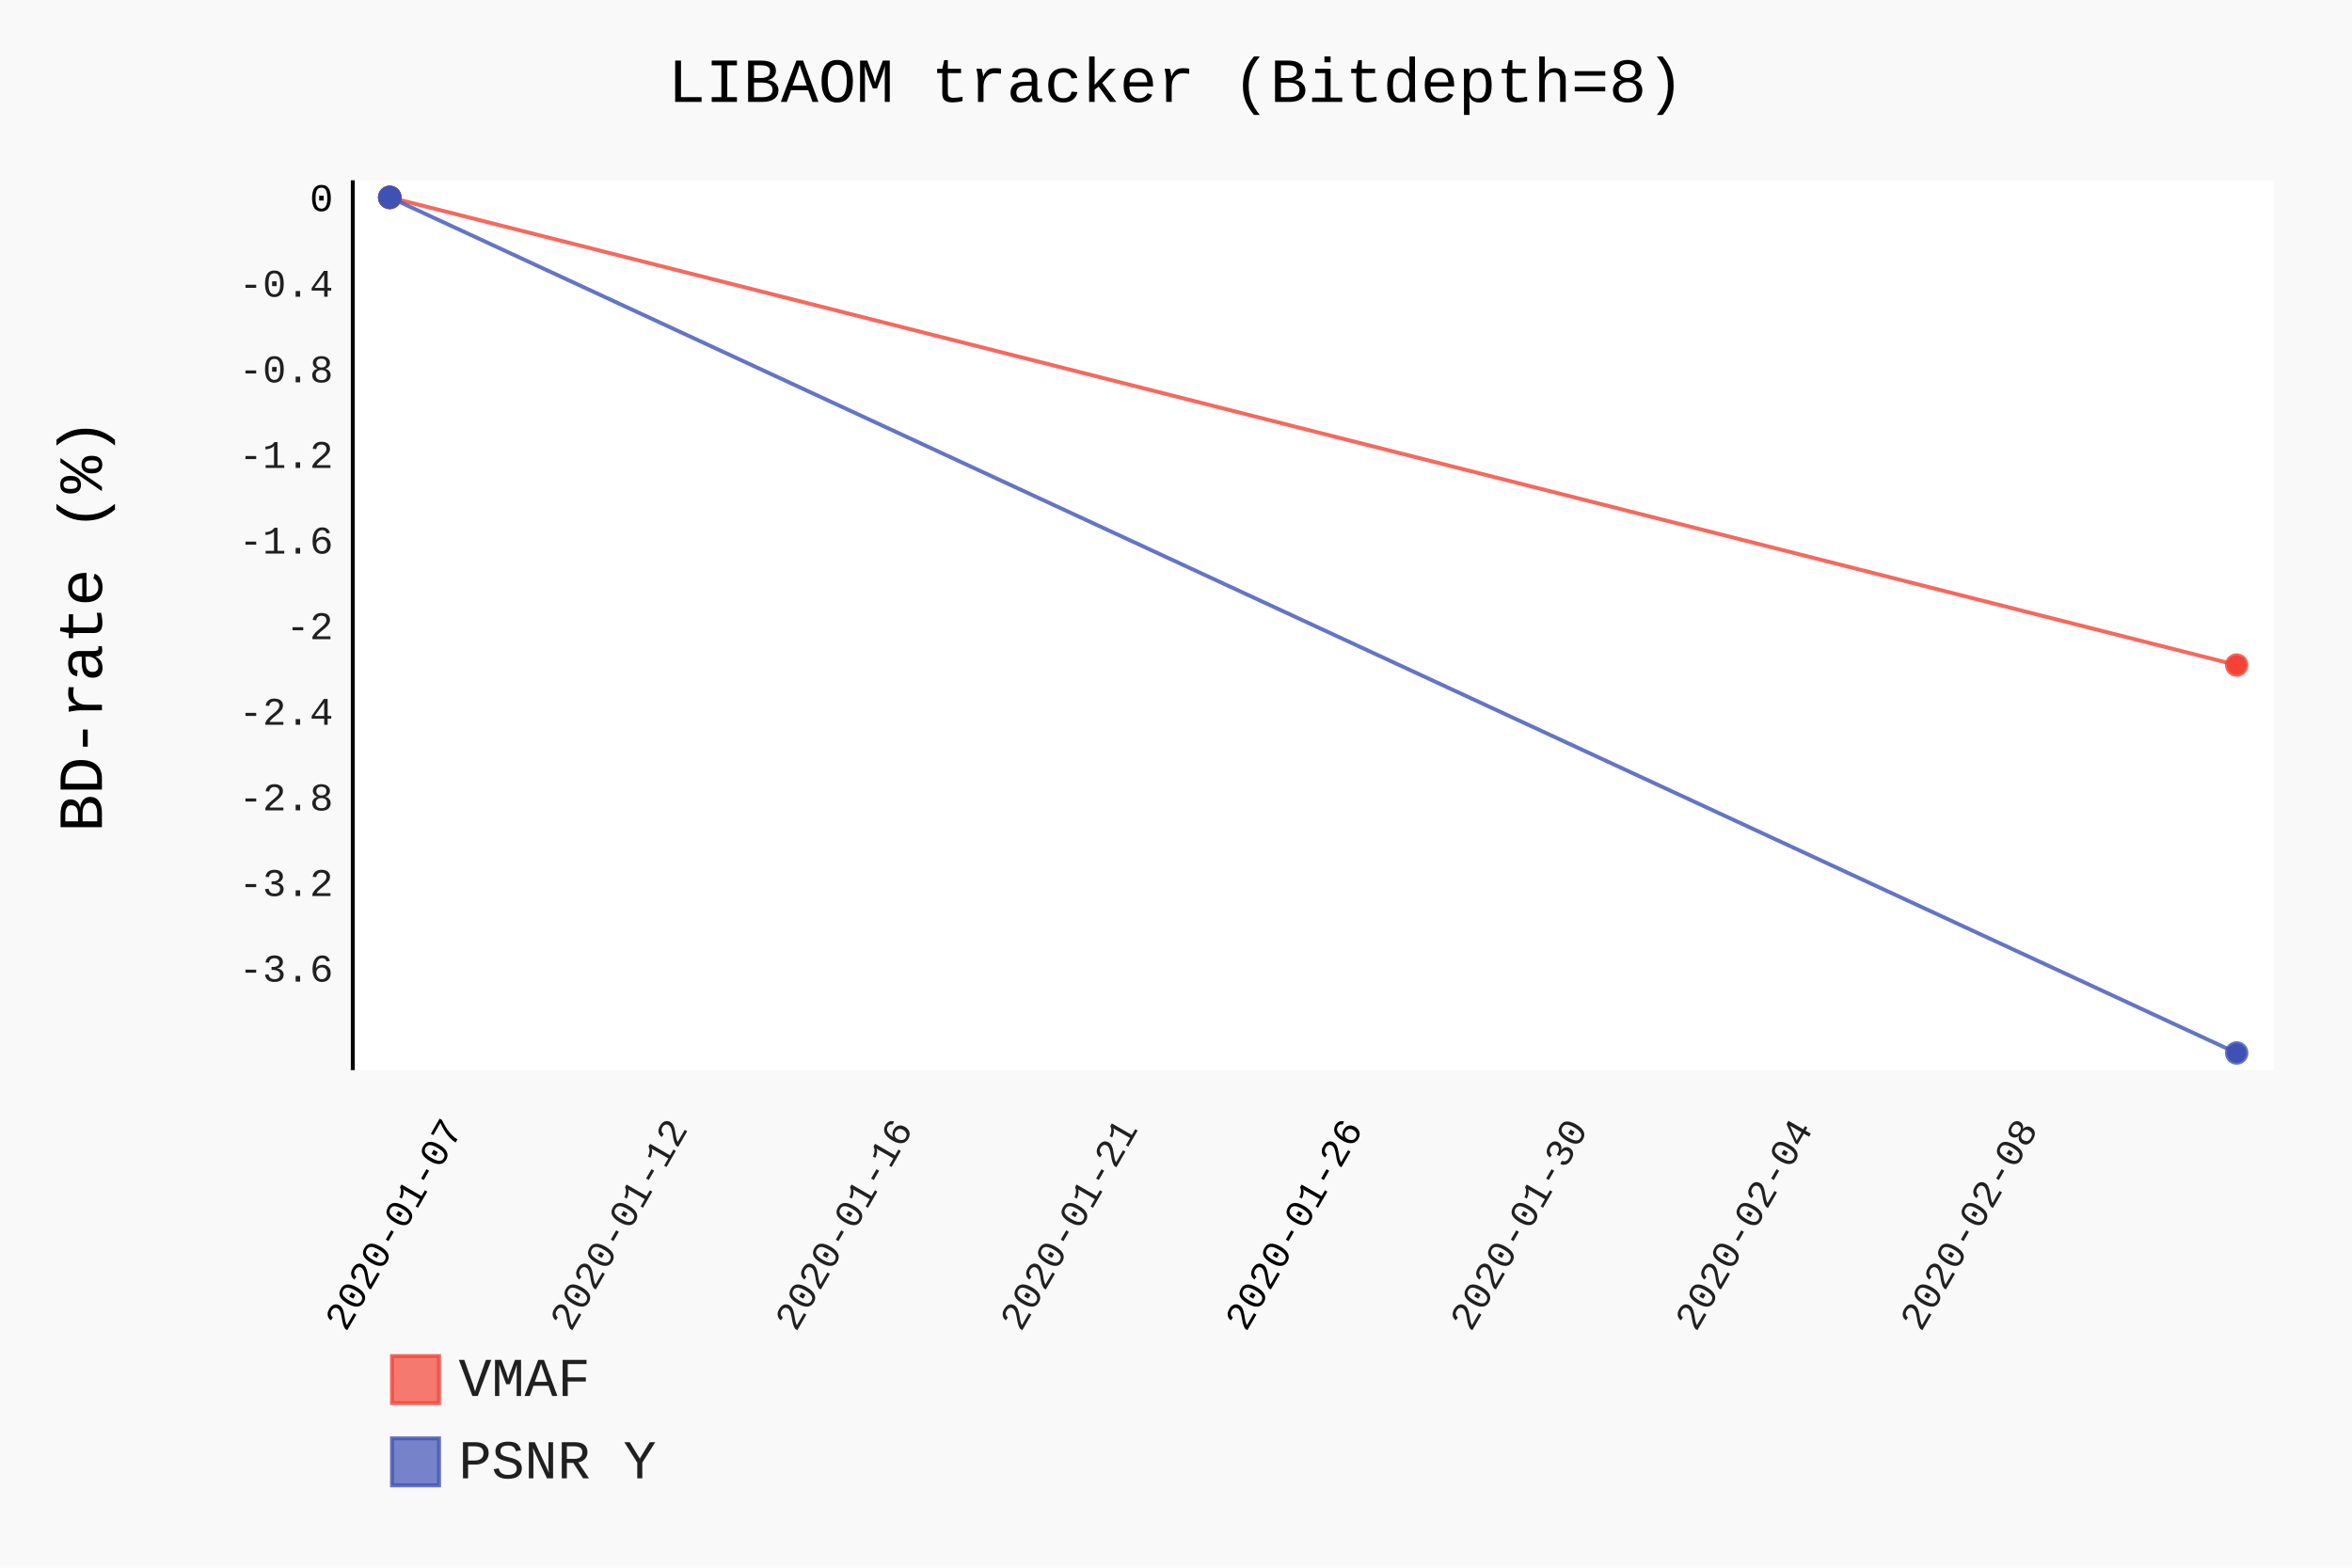
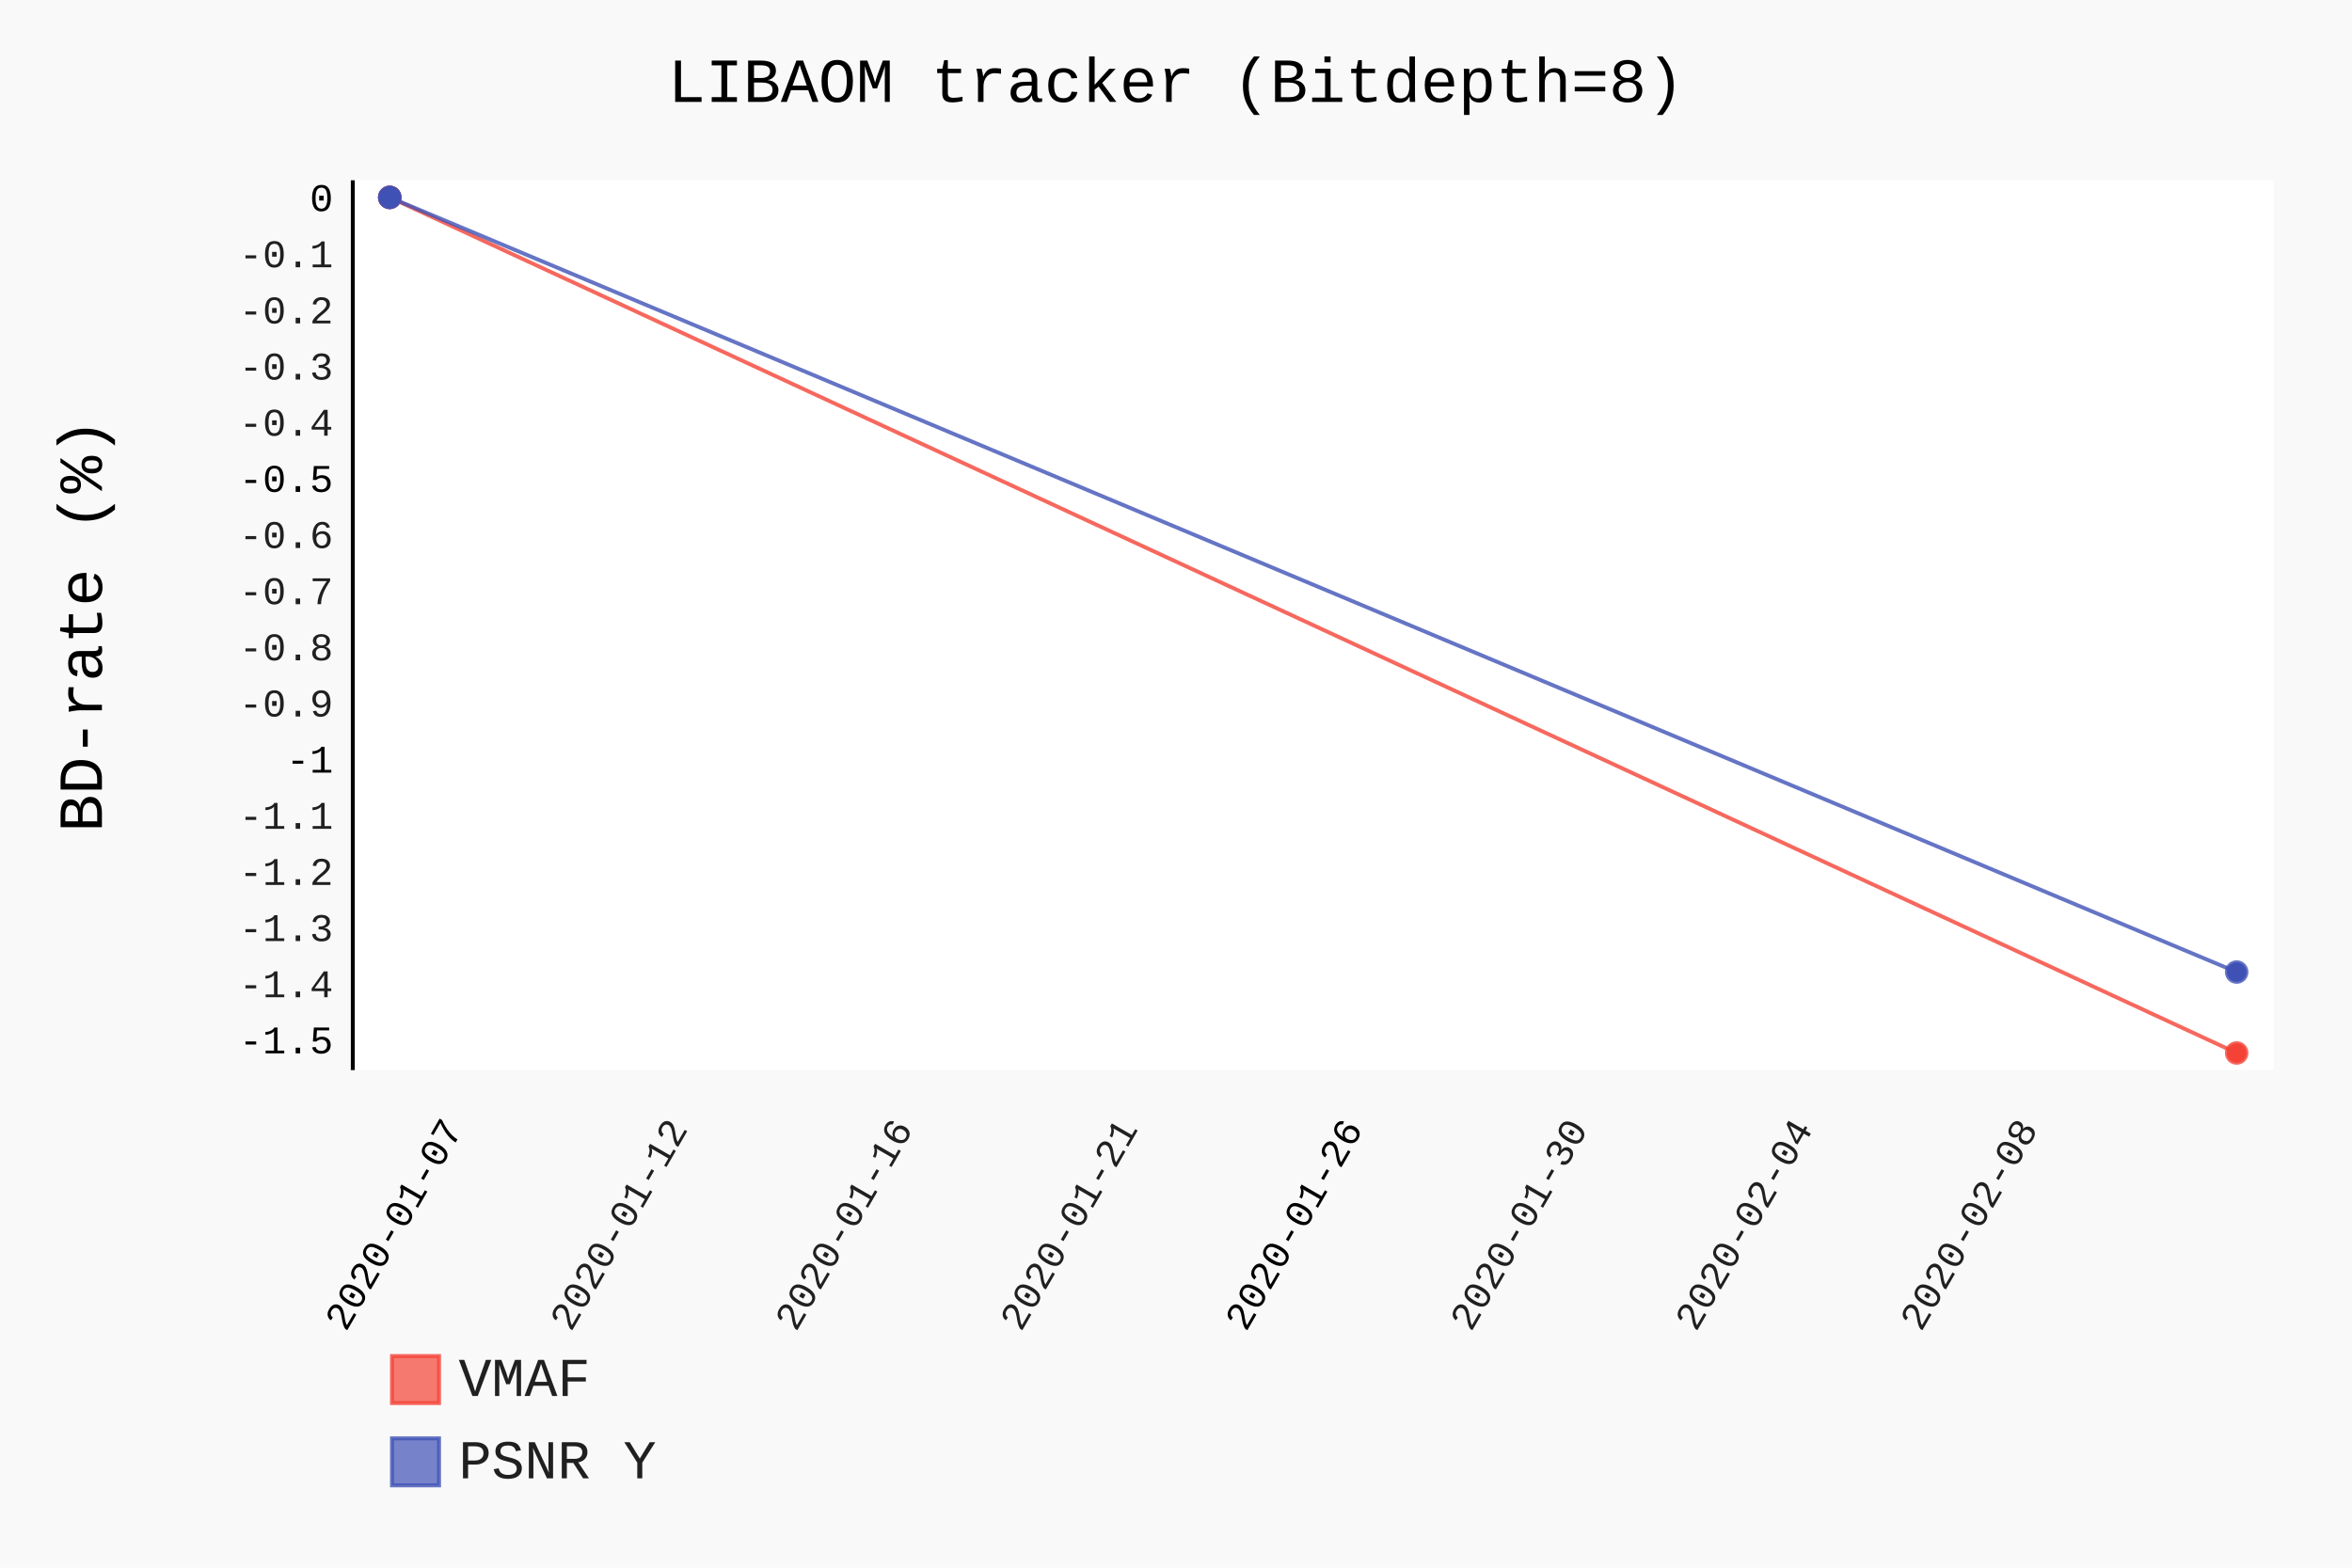
- <svg xmlns="http://www.w3.org/2000/svg" class="pygal-chart" id="chart-334e25ea-fcde-42a6-a67d-49d3b90da6a3" viewBox="0 0 600 400">
+ <svg xmlns="http://www.w3.org/2000/svg" class="pygal-chart" id="chart-2bda6923-5cad-4555-93ad-fdf101e9c8ec" viewBox="0 0 600 400">
  <defs>
-     <style type="text/css">#chart-334e25ea-fcde-42a6-a67d-49d3b90da6a3{-webkit-user-select:none;-webkit-font-smoothing:antialiased;font-family:Consolas,"Liberation Mono",Menlo,Courier,monospace}#chart-334e25ea-fcde-42a6-a67d-49d3b90da6a3 .title{font-family:Consolas,"Liberation Mono",Menlo,Courier,monospace;font-size:16px}#chart-334e25ea-fcde-42a6-a67d-49d3b90da6a3 .legends .legend text{font-family:Consolas,"Liberation Mono",Menlo,Courier,monospace;font-size:14px}#chart-334e25ea-fcde-42a6-a67d-49d3b90da6a3 .axis text{font-family:Consolas,"Liberation Mono",Menlo,Courier,monospace;font-size:10px}#chart-334e25ea-fcde-42a6-a67d-49d3b90da6a3 .axis text.major{font-family:Consolas,"Liberation Mono",Menlo,Courier,monospace;font-size:10px}#chart-334e25ea-fcde-42a6-a67d-49d3b90da6a3 .text-overlay text.value{font-family:Consolas,"Liberation Mono",Menlo,Courier,monospace;font-size:16px}#chart-334e25ea-fcde-42a6-a67d-49d3b90da6a3 .text-overlay text.label{font-family:Consolas,"Liberation Mono",Menlo,Courier,monospace;font-size:10px}#chart-334e25ea-fcde-42a6-a67d-49d3b90da6a3 .tooltip{font-family:Consolas,"Liberation Mono",Menlo,Courier,monospace;font-size:14px}#chart-334e25ea-fcde-42a6-a67d-49d3b90da6a3 text.no_data{font-family:Consolas,"Liberation Mono",Menlo,Courier,monospace;font-size:64px}
- #chart-334e25ea-fcde-42a6-a67d-49d3b90da6a3{background-color:rgba(249,249,249,1)}#chart-334e25ea-fcde-42a6-a67d-49d3b90da6a3 path,#chart-334e25ea-fcde-42a6-a67d-49d3b90da6a3 line,#chart-334e25ea-fcde-42a6-a67d-49d3b90da6a3 rect,#chart-334e25ea-fcde-42a6-a67d-49d3b90da6a3 circle{-webkit-transition:150ms;-moz-transition:150ms;transition:150ms}#chart-334e25ea-fcde-42a6-a67d-49d3b90da6a3 .graph &gt; .background{fill:rgba(249,249,249,1)}#chart-334e25ea-fcde-42a6-a67d-49d3b90da6a3 .plot &gt; .background{fill:rgba(255,255,255,1)}#chart-334e25ea-fcde-42a6-a67d-49d3b90da6a3 .graph{fill:rgba(0,0,0,.87)}#chart-334e25ea-fcde-42a6-a67d-49d3b90da6a3 text.no_data{fill:rgba(0,0,0,1)}#chart-334e25ea-fcde-42a6-a67d-49d3b90da6a3 .title{fill:rgba(0,0,0,1)}#chart-334e25ea-fcde-42a6-a67d-49d3b90da6a3 .legends .legend text{fill:rgba(0,0,0,.87)}#chart-334e25ea-fcde-42a6-a67d-49d3b90da6a3 .legends .legend:hover text{fill:rgba(0,0,0,1)}#chart-334e25ea-fcde-42a6-a67d-49d3b90da6a3 .axis .line{stroke:rgba(0,0,0,1)}#chart-334e25ea-fcde-42a6-a67d-49d3b90da6a3 .axis .guide.line{stroke:rgba(0,0,0,.54)}#chart-334e25ea-fcde-42a6-a67d-49d3b90da6a3 .axis .major.line{stroke:rgba(0,0,0,.87)}#chart-334e25ea-fcde-42a6-a67d-49d3b90da6a3 .axis text.major{fill:rgba(0,0,0,1)}#chart-334e25ea-fcde-42a6-a67d-49d3b90da6a3 .axis.y .guides:hover .guide.line,#chart-334e25ea-fcde-42a6-a67d-49d3b90da6a3 .line-graph .axis.x .guides:hover .guide.line,#chart-334e25ea-fcde-42a6-a67d-49d3b90da6a3 .stackedline-graph .axis.x .guides:hover .guide.line,#chart-334e25ea-fcde-42a6-a67d-49d3b90da6a3 .xy-graph .axis.x .guides:hover .guide.line{stroke:rgba(0,0,0,1)}#chart-334e25ea-fcde-42a6-a67d-49d3b90da6a3 .axis .guides:hover text{fill:rgba(0,0,0,1)}#chart-334e25ea-fcde-42a6-a67d-49d3b90da6a3 .reactive{fill-opacity:.7;stroke-opacity:.8}#chart-334e25ea-fcde-42a6-a67d-49d3b90da6a3 .ci{stroke:rgba(0,0,0,.87)}#chart-334e25ea-fcde-42a6-a67d-49d3b90da6a3 .reactive.active,#chart-334e25ea-fcde-42a6-a67d-49d3b90da6a3 .active .reactive{fill-opacity:.8;stroke-opacity:.9;stroke-width:4}#chart-334e25ea-fcde-42a6-a67d-49d3b90da6a3 .ci .reactive.active{stroke-width:1.5}#chart-334e25ea-fcde-42a6-a67d-49d3b90da6a3 .series text{fill:rgba(0,0,0,1)}#chart-334e25ea-fcde-42a6-a67d-49d3b90da6a3 .tooltip rect{fill:rgba(255,255,255,1);stroke:rgba(0,0,0,1);-webkit-transition:opacity 150ms;-moz-transition:opacity 150ms;transition:opacity 150ms}#chart-334e25ea-fcde-42a6-a67d-49d3b90da6a3 .tooltip .label{fill:rgba(0,0,0,.87)}#chart-334e25ea-fcde-42a6-a67d-49d3b90da6a3 .tooltip .label{fill:rgba(0,0,0,.87)}#chart-334e25ea-fcde-42a6-a67d-49d3b90da6a3 .tooltip .legend{font-size:.8em;fill:rgba(0,0,0,.54)}#chart-334e25ea-fcde-42a6-a67d-49d3b90da6a3 .tooltip .x_label{font-size:.6em;fill:rgba(0,0,0,1)}#chart-334e25ea-fcde-42a6-a67d-49d3b90da6a3 .tooltip .xlink{font-size:.5em;text-decoration:underline}#chart-334e25ea-fcde-42a6-a67d-49d3b90da6a3 .tooltip .value{font-size:1.5em}#chart-334e25ea-fcde-42a6-a67d-49d3b90da6a3 .bound{font-size:.5em}#chart-334e25ea-fcde-42a6-a67d-49d3b90da6a3 .max-value{font-size:.75em;fill:rgba(0,0,0,.54)}#chart-334e25ea-fcde-42a6-a67d-49d3b90da6a3 .map-element{fill:rgba(255,255,255,1);stroke:rgba(0,0,0,.54) !important}#chart-334e25ea-fcde-42a6-a67d-49d3b90da6a3 .map-element .reactive{fill-opacity:inherit;stroke-opacity:inherit}#chart-334e25ea-fcde-42a6-a67d-49d3b90da6a3 .color-0,#chart-334e25ea-fcde-42a6-a67d-49d3b90da6a3 .color-0 a:visited{stroke:#F44336;fill:#F44336}#chart-334e25ea-fcde-42a6-a67d-49d3b90da6a3 .color-1,#chart-334e25ea-fcde-42a6-a67d-49d3b90da6a3 .color-1 a:visited{stroke:#3F51B5;fill:#3F51B5}#chart-334e25ea-fcde-42a6-a67d-49d3b90da6a3 .text-overlay .color-0 text{fill:black}#chart-334e25ea-fcde-42a6-a67d-49d3b90da6a3 .text-overlay .color-1 text{fill:black}
- #chart-334e25ea-fcde-42a6-a67d-49d3b90da6a3 text.no_data{text-anchor:middle}#chart-334e25ea-fcde-42a6-a67d-49d3b90da6a3 .guide.line{fill:none}#chart-334e25ea-fcde-42a6-a67d-49d3b90da6a3 .centered{text-anchor:middle}#chart-334e25ea-fcde-42a6-a67d-49d3b90da6a3 .title{text-anchor:middle}#chart-334e25ea-fcde-42a6-a67d-49d3b90da6a3 .legends .legend text{fill-opacity:1}#chart-334e25ea-fcde-42a6-a67d-49d3b90da6a3 .axis.x text{text-anchor:middle}#chart-334e25ea-fcde-42a6-a67d-49d3b90da6a3 .axis.x:not(.web) text[transform]{text-anchor:start}#chart-334e25ea-fcde-42a6-a67d-49d3b90da6a3 .axis.x:not(.web) text[transform].backwards{text-anchor:end}#chart-334e25ea-fcde-42a6-a67d-49d3b90da6a3 .axis.y text{text-anchor:end}#chart-334e25ea-fcde-42a6-a67d-49d3b90da6a3 .axis.y text[transform].backwards{text-anchor:start}#chart-334e25ea-fcde-42a6-a67d-49d3b90da6a3 .axis.y2 text{text-anchor:start}#chart-334e25ea-fcde-42a6-a67d-49d3b90da6a3 .axis.y2 text[transform].backwards{text-anchor:end}#chart-334e25ea-fcde-42a6-a67d-49d3b90da6a3 .axis .guide.line{stroke-dasharray:4,4}#chart-334e25ea-fcde-42a6-a67d-49d3b90da6a3 .axis .major.guide.line{stroke-dasharray:6,6}#chart-334e25ea-fcde-42a6-a67d-49d3b90da6a3 .horizontal .axis.y .guide.line,#chart-334e25ea-fcde-42a6-a67d-49d3b90da6a3 .horizontal .axis.y2 .guide.line,#chart-334e25ea-fcde-42a6-a67d-49d3b90da6a3 .vertical .axis.x .guide.line{opacity:0}#chart-334e25ea-fcde-42a6-a67d-49d3b90da6a3 .horizontal .axis.always_show .guide.line,#chart-334e25ea-fcde-42a6-a67d-49d3b90da6a3 .vertical .axis.always_show .guide.line{opacity:1 !important}#chart-334e25ea-fcde-42a6-a67d-49d3b90da6a3 .axis.y .guides:hover .guide.line,#chart-334e25ea-fcde-42a6-a67d-49d3b90da6a3 .axis.y2 .guides:hover .guide.line,#chart-334e25ea-fcde-42a6-a67d-49d3b90da6a3 .axis.x .guides:hover .guide.line{opacity:1}#chart-334e25ea-fcde-42a6-a67d-49d3b90da6a3 .axis .guides:hover text{opacity:1}#chart-334e25ea-fcde-42a6-a67d-49d3b90da6a3 .nofill{fill:none}#chart-334e25ea-fcde-42a6-a67d-49d3b90da6a3 .subtle-fill{fill-opacity:.2}#chart-334e25ea-fcde-42a6-a67d-49d3b90da6a3 .dot{stroke-width:1px;fill-opacity:1}#chart-334e25ea-fcde-42a6-a67d-49d3b90da6a3 .dot.active{stroke-width:5px}#chart-334e25ea-fcde-42a6-a67d-49d3b90da6a3 .dot.negative{fill:transparent}#chart-334e25ea-fcde-42a6-a67d-49d3b90da6a3 text,#chart-334e25ea-fcde-42a6-a67d-49d3b90da6a3 tspan{stroke:none !important}#chart-334e25ea-fcde-42a6-a67d-49d3b90da6a3 .series text.active{opacity:1}#chart-334e25ea-fcde-42a6-a67d-49d3b90da6a3 .tooltip rect{fill-opacity:.95;stroke-width:.5}#chart-334e25ea-fcde-42a6-a67d-49d3b90da6a3 .tooltip text{fill-opacity:1}#chart-334e25ea-fcde-42a6-a67d-49d3b90da6a3 .showable{visibility:hidden}#chart-334e25ea-fcde-42a6-a67d-49d3b90da6a3 .showable.shown{visibility:visible}#chart-334e25ea-fcde-42a6-a67d-49d3b90da6a3 .gauge-background{fill:rgba(229,229,229,1);stroke:none}#chart-334e25ea-fcde-42a6-a67d-49d3b90da6a3 .bg-lines{stroke:rgba(249,249,249,1);stroke-width:2px}</style>
+     <style type="text/css">#chart-2bda6923-5cad-4555-93ad-fdf101e9c8ec{-webkit-user-select:none;-webkit-font-smoothing:antialiased;font-family:Consolas,"Liberation Mono",Menlo,Courier,monospace}#chart-2bda6923-5cad-4555-93ad-fdf101e9c8ec .title{font-family:Consolas,"Liberation Mono",Menlo,Courier,monospace;font-size:16px}#chart-2bda6923-5cad-4555-93ad-fdf101e9c8ec .legends .legend text{font-family:Consolas,"Liberation Mono",Menlo,Courier,monospace;font-size:14px}#chart-2bda6923-5cad-4555-93ad-fdf101e9c8ec .axis text{font-family:Consolas,"Liberation Mono",Menlo,Courier,monospace;font-size:10px}#chart-2bda6923-5cad-4555-93ad-fdf101e9c8ec .axis text.major{font-family:Consolas,"Liberation Mono",Menlo,Courier,monospace;font-size:10px}#chart-2bda6923-5cad-4555-93ad-fdf101e9c8ec .text-overlay text.value{font-family:Consolas,"Liberation Mono",Menlo,Courier,monospace;font-size:16px}#chart-2bda6923-5cad-4555-93ad-fdf101e9c8ec .text-overlay text.label{font-family:Consolas,"Liberation Mono",Menlo,Courier,monospace;font-size:10px}#chart-2bda6923-5cad-4555-93ad-fdf101e9c8ec .tooltip{font-family:Consolas,"Liberation Mono",Menlo,Courier,monospace;font-size:14px}#chart-2bda6923-5cad-4555-93ad-fdf101e9c8ec text.no_data{font-family:Consolas,"Liberation Mono",Menlo,Courier,monospace;font-size:64px}
+ #chart-2bda6923-5cad-4555-93ad-fdf101e9c8ec{background-color:rgba(249,249,249,1)}#chart-2bda6923-5cad-4555-93ad-fdf101e9c8ec path,#chart-2bda6923-5cad-4555-93ad-fdf101e9c8ec line,#chart-2bda6923-5cad-4555-93ad-fdf101e9c8ec rect,#chart-2bda6923-5cad-4555-93ad-fdf101e9c8ec circle{-webkit-transition:150ms;-moz-transition:150ms;transition:150ms}#chart-2bda6923-5cad-4555-93ad-fdf101e9c8ec .graph &gt; .background{fill:rgba(249,249,249,1)}#chart-2bda6923-5cad-4555-93ad-fdf101e9c8ec .plot &gt; .background{fill:rgba(255,255,255,1)}#chart-2bda6923-5cad-4555-93ad-fdf101e9c8ec .graph{fill:rgba(0,0,0,.87)}#chart-2bda6923-5cad-4555-93ad-fdf101e9c8ec text.no_data{fill:rgba(0,0,0,1)}#chart-2bda6923-5cad-4555-93ad-fdf101e9c8ec .title{fill:rgba(0,0,0,1)}#chart-2bda6923-5cad-4555-93ad-fdf101e9c8ec .legends .legend text{fill:rgba(0,0,0,.87)}#chart-2bda6923-5cad-4555-93ad-fdf101e9c8ec .legends .legend:hover text{fill:rgba(0,0,0,1)}#chart-2bda6923-5cad-4555-93ad-fdf101e9c8ec .axis .line{stroke:rgba(0,0,0,1)}#chart-2bda6923-5cad-4555-93ad-fdf101e9c8ec .axis .guide.line{stroke:rgba(0,0,0,.54)}#chart-2bda6923-5cad-4555-93ad-fdf101e9c8ec .axis .major.line{stroke:rgba(0,0,0,.87)}#chart-2bda6923-5cad-4555-93ad-fdf101e9c8ec .axis text.major{fill:rgba(0,0,0,1)}#chart-2bda6923-5cad-4555-93ad-fdf101e9c8ec .axis.y .guides:hover .guide.line,#chart-2bda6923-5cad-4555-93ad-fdf101e9c8ec .line-graph .axis.x .guides:hover .guide.line,#chart-2bda6923-5cad-4555-93ad-fdf101e9c8ec .stackedline-graph .axis.x .guides:hover .guide.line,#chart-2bda6923-5cad-4555-93ad-fdf101e9c8ec .xy-graph .axis.x .guides:hover .guide.line{stroke:rgba(0,0,0,1)}#chart-2bda6923-5cad-4555-93ad-fdf101e9c8ec .axis .guides:hover text{fill:rgba(0,0,0,1)}#chart-2bda6923-5cad-4555-93ad-fdf101e9c8ec .reactive{fill-opacity:.7;stroke-opacity:.8}#chart-2bda6923-5cad-4555-93ad-fdf101e9c8ec .ci{stroke:rgba(0,0,0,.87)}#chart-2bda6923-5cad-4555-93ad-fdf101e9c8ec .reactive.active,#chart-2bda6923-5cad-4555-93ad-fdf101e9c8ec .active .reactive{fill-opacity:.8;stroke-opacity:.9;stroke-width:4}#chart-2bda6923-5cad-4555-93ad-fdf101e9c8ec .ci .reactive.active{stroke-width:1.5}#chart-2bda6923-5cad-4555-93ad-fdf101e9c8ec .series text{fill:rgba(0,0,0,1)}#chart-2bda6923-5cad-4555-93ad-fdf101e9c8ec .tooltip rect{fill:rgba(255,255,255,1);stroke:rgba(0,0,0,1);-webkit-transition:opacity 150ms;-moz-transition:opacity 150ms;transition:opacity 150ms}#chart-2bda6923-5cad-4555-93ad-fdf101e9c8ec .tooltip .label{fill:rgba(0,0,0,.87)}#chart-2bda6923-5cad-4555-93ad-fdf101e9c8ec .tooltip .label{fill:rgba(0,0,0,.87)}#chart-2bda6923-5cad-4555-93ad-fdf101e9c8ec .tooltip .legend{font-size:.8em;fill:rgba(0,0,0,.54)}#chart-2bda6923-5cad-4555-93ad-fdf101e9c8ec .tooltip .x_label{font-size:.6em;fill:rgba(0,0,0,1)}#chart-2bda6923-5cad-4555-93ad-fdf101e9c8ec .tooltip .xlink{font-size:.5em;text-decoration:underline}#chart-2bda6923-5cad-4555-93ad-fdf101e9c8ec .tooltip .value{font-size:1.5em}#chart-2bda6923-5cad-4555-93ad-fdf101e9c8ec .bound{font-size:.5em}#chart-2bda6923-5cad-4555-93ad-fdf101e9c8ec .max-value{font-size:.75em;fill:rgba(0,0,0,.54)}#chart-2bda6923-5cad-4555-93ad-fdf101e9c8ec .map-element{fill:rgba(255,255,255,1);stroke:rgba(0,0,0,.54) !important}#chart-2bda6923-5cad-4555-93ad-fdf101e9c8ec .map-element .reactive{fill-opacity:inherit;stroke-opacity:inherit}#chart-2bda6923-5cad-4555-93ad-fdf101e9c8ec .color-0,#chart-2bda6923-5cad-4555-93ad-fdf101e9c8ec .color-0 a:visited{stroke:#F44336;fill:#F44336}#chart-2bda6923-5cad-4555-93ad-fdf101e9c8ec .color-1,#chart-2bda6923-5cad-4555-93ad-fdf101e9c8ec .color-1 a:visited{stroke:#3F51B5;fill:#3F51B5}#chart-2bda6923-5cad-4555-93ad-fdf101e9c8ec .text-overlay .color-0 text{fill:black}#chart-2bda6923-5cad-4555-93ad-fdf101e9c8ec .text-overlay .color-1 text{fill:black}
+ #chart-2bda6923-5cad-4555-93ad-fdf101e9c8ec text.no_data{text-anchor:middle}#chart-2bda6923-5cad-4555-93ad-fdf101e9c8ec .guide.line{fill:none}#chart-2bda6923-5cad-4555-93ad-fdf101e9c8ec .centered{text-anchor:middle}#chart-2bda6923-5cad-4555-93ad-fdf101e9c8ec .title{text-anchor:middle}#chart-2bda6923-5cad-4555-93ad-fdf101e9c8ec .legends .legend text{fill-opacity:1}#chart-2bda6923-5cad-4555-93ad-fdf101e9c8ec .axis.x text{text-anchor:middle}#chart-2bda6923-5cad-4555-93ad-fdf101e9c8ec .axis.x:not(.web) text[transform]{text-anchor:start}#chart-2bda6923-5cad-4555-93ad-fdf101e9c8ec .axis.x:not(.web) text[transform].backwards{text-anchor:end}#chart-2bda6923-5cad-4555-93ad-fdf101e9c8ec .axis.y text{text-anchor:end}#chart-2bda6923-5cad-4555-93ad-fdf101e9c8ec .axis.y text[transform].backwards{text-anchor:start}#chart-2bda6923-5cad-4555-93ad-fdf101e9c8ec .axis.y2 text{text-anchor:start}#chart-2bda6923-5cad-4555-93ad-fdf101e9c8ec .axis.y2 text[transform].backwards{text-anchor:end}#chart-2bda6923-5cad-4555-93ad-fdf101e9c8ec .axis .guide.line{stroke-dasharray:4,4}#chart-2bda6923-5cad-4555-93ad-fdf101e9c8ec .axis .major.guide.line{stroke-dasharray:6,6}#chart-2bda6923-5cad-4555-93ad-fdf101e9c8ec .horizontal .axis.y .guide.line,#chart-2bda6923-5cad-4555-93ad-fdf101e9c8ec .horizontal .axis.y2 .guide.line,#chart-2bda6923-5cad-4555-93ad-fdf101e9c8ec .vertical .axis.x .guide.line{opacity:0}#chart-2bda6923-5cad-4555-93ad-fdf101e9c8ec .horizontal .axis.always_show .guide.line,#chart-2bda6923-5cad-4555-93ad-fdf101e9c8ec .vertical .axis.always_show .guide.line{opacity:1 !important}#chart-2bda6923-5cad-4555-93ad-fdf101e9c8ec .axis.y .guides:hover .guide.line,#chart-2bda6923-5cad-4555-93ad-fdf101e9c8ec .axis.y2 .guides:hover .guide.line,#chart-2bda6923-5cad-4555-93ad-fdf101e9c8ec .axis.x .guides:hover .guide.line{opacity:1}#chart-2bda6923-5cad-4555-93ad-fdf101e9c8ec .axis .guides:hover text{opacity:1}#chart-2bda6923-5cad-4555-93ad-fdf101e9c8ec .nofill{fill:none}#chart-2bda6923-5cad-4555-93ad-fdf101e9c8ec .subtle-fill{fill-opacity:.2}#chart-2bda6923-5cad-4555-93ad-fdf101e9c8ec .dot{stroke-width:1px;fill-opacity:1}#chart-2bda6923-5cad-4555-93ad-fdf101e9c8ec .dot.active{stroke-width:5px}#chart-2bda6923-5cad-4555-93ad-fdf101e9c8ec .dot.negative{fill:transparent}#chart-2bda6923-5cad-4555-93ad-fdf101e9c8ec text,#chart-2bda6923-5cad-4555-93ad-fdf101e9c8ec tspan{stroke:none !important}#chart-2bda6923-5cad-4555-93ad-fdf101e9c8ec .series text.active{opacity:1}#chart-2bda6923-5cad-4555-93ad-fdf101e9c8ec .tooltip rect{fill-opacity:.95;stroke-width:.5}#chart-2bda6923-5cad-4555-93ad-fdf101e9c8ec .tooltip text{fill-opacity:1}#chart-2bda6923-5cad-4555-93ad-fdf101e9c8ec .showable{visibility:hidden}#chart-2bda6923-5cad-4555-93ad-fdf101e9c8ec .showable.shown{visibility:visible}#chart-2bda6923-5cad-4555-93ad-fdf101e9c8ec .gauge-background{fill:rgba(229,229,229,1);stroke:none}#chart-2bda6923-5cad-4555-93ad-fdf101e9c8ec .bg-lines{stroke:rgba(249,249,249,1);stroke-width:2px}</style>
  </defs>
  <g class="graph datetimeline-graph vertical">
    <rect class="background" height="400" width="600" x="0" y="0" />
    <g class="plot" transform="translate(90, 46)">
      <rect class="background" height="227.038" width="490.0" x="0" y="0" />
      <g class="axis y">
        <g class="guides">
-           <text class="" x="-5" y="204.461">-3.6</text>
+           <text class="major" x="-5" y="222.772">-1.5</text>
        </g>
        <g class="guides">
-           <text class="" x="-5" y="182.617">-3.2</text>
+           <text class="" x="-5" y="208.445">-1.4</text>
        </g>
        <g class="guides">
-           <text class="" x="-5" y="160.773">-2.8</text>
+           <text class="" x="-5" y="194.118">-1.3</text>
        </g>
        <g class="guides">
-           <text class="" x="-5" y="138.929">-2.4</text>
+           <text class="" x="-5" y="179.791">-1.2</text>
        </g>
        <g class="guides">
-           <text class="" x="-5" y="117.085">-2</text>
+           <text class="" x="-5" y="165.464">-1.1</text>
        </g>
        <g class="guides">
-           <text class="" x="-5" y="95.242">-1.6</text>
+           <text class="major" x="-5" y="151.137">-1</text>
        </g>
        <g class="guides">
-           <text class="" x="-5" y="73.398">-1.2</text>
+           <text class="" x="-5" y="136.81">-0.9</text>
        </g>
        <g class="guides">
-           <text class="" x="-5" y="51.554">-0.8</text>
+           <text class="" x="-5" y="122.483">-0.8</text>
        </g>
        <g class="guides">
-           <text class="" x="-5" y="29.71">-0.4</text>
+           <text class="" x="-5" y="108.156">-0.7</text>
+         </g>
+         <g class="guides">
+           <text class="" x="-5" y="93.829">-0.6</text>
+         </g>
+         <g class="guides">
+           <text class="major" x="-5" y="79.501">-0.5</text>
+         </g>
+         <g class="guides">
+           <text class="" x="-5" y="65.174">-0.4</text>
+         </g>
+         <g class="guides">
+           <text class="" x="-5" y="50.847">-0.3</text>
+         </g>
+         <g class="guides">
+           <text class="" x="-5" y="36.52">-0.2</text>
+         </g>
+         <g class="guides">
+           <text class="" x="-5" y="22.193">-0.1</text>
        </g>
        <g class="guides">
          <text class="major" x="-5" y="7.866">0</text>
        </g>
      </g>
      <g class="axis x">
        <path class="line" d="M0 0 v227.038" />
        <g class="guides">
          <path class="major guide line" d="M28.251 0 v227.038" />
          <text class="major backwards" transform="rotate(300 28.25086 242.0385)" x="28.251" y="242.038">2020-01-07</text>
        </g>
        <g class="guides">
          <path class="guide line" d="M85.653 0 v227.038" />
          <text class="backwards" transform="rotate(300 85.65265 242.0385)" x="85.653" y="242.038">2020-01-12</text>
        </g>
        <g class="guides">
          <path class="guide line" d="M143.054 0 v227.038" />
          <text class="backwards" transform="rotate(300 143.0544 242.0385)" x="143.054" y="242.038">2020-01-16</text>
        </g>
        <g class="guides">
          <path class="guide line" d="M200.456 0 v227.038" />
          <text class="backwards" transform="rotate(300 200.4562 242.0385)" x="200.456" y="242.038">2020-01-21</text>
        </g>
        <g class="guides">
          <path class="major guide line" d="M257.858 0 v227.038" />
          <text class="major backwards" transform="rotate(300 257.858 242.0385)" x="257.858" y="242.038">2020-01-26</text>
        </g>
        <g class="guides">
          <path class="guide line" d="M315.26 0 v227.038" />
          <text class="backwards" transform="rotate(300 315.2598 242.0385)" x="315.26" y="242.038">2020-01-30</text>
        </g>
        <g class="guides">
          <path class="guide line" d="M372.662 0 v227.038" />
          <text class="backwards" transform="rotate(300 372.6616 242.0385)" x="372.662" y="242.038">2020-02-04</text>
        </g>
        <g class="guides">
          <path class="guide line" d="M430.063 0 v227.038" />
          <text class="backwards" transform="rotate(300 430.0634 242.0385)" x="430.063" y="242.038">2020-02-08</text>
        </g>
      </g>
      <g class="series serie-0 color-0">
-         <path class="line reactive nofill" d="M9.423 4.366 L9.423 4.366 480.577 123.691" />
+         <path class="line reactive nofill" d="M9.423 4.366 L9.423 4.366 480.577 222.672" />
      </g>
      <g class="series serie-1 color-1">
-         <path class="line reactive nofill" d="M9.423 4.366 L9.423 4.366 480.577 222.672" />
+         <path class="line reactive nofill" d="M9.423 4.366 L9.423 4.366 480.577 202.023" />
      </g>
    </g>
    <g class="titles">
      <text class="title plot_title" x="300.0" y="26">LIBAOM tracker (Bitdepth=8)</text>
      <text class="title" transform="rotate(-90 0 159.5192)" x="0" y="185.519">BD-rate (%)</text>
    </g>
    <g class="plot overlay" transform="translate(90, 46)">
      <g class="series serie-0 color-0">
        <g class="dots">
          <circle class="dot reactive tooltip-trigger" cx="9.423" cy="4.366" r="2.5" />
        </g>
        <g class="dots">
          <circle class="dot reactive tooltip-trigger" cx="9.423" cy="4.366" r="2.5" />
        </g>
        <g class="dots">
-           <circle class="dot reactive tooltip-trigger" cx="480.577" cy="123.691" r="2.5" />
+           <circle class="dot reactive tooltip-trigger" cx="480.577" cy="222.672" r="2.5" />
        </g>
      </g>
      <g class="series serie-1 color-1">
        <g class="dots">
          <circle class="dot reactive tooltip-trigger" cx="9.423" cy="4.366" r="2.5" />
        </g>
        <g class="dots">
          <circle class="dot reactive tooltip-trigger" cx="9.423" cy="4.366" r="2.5" />
        </g>
        <g class="dots">
-           <circle class="dot reactive tooltip-trigger" cx="480.577" cy="222.672" r="2.5" />
+           <circle class="dot reactive tooltip-trigger" cx="480.577" cy="202.023" r="2.5" />
        </g>
      </g>
    </g>
    <g class="plot text-overlay" transform="translate(90, 46)">
      <g class="series serie-0 color-0" />
      <g class="series serie-1 color-1" />
    </g>
    <g class="plot tooltip-overlay" transform="translate(90, 46)">
      <g class="tooltip" style="opacity: 0" transform="translate(0 0)">
        <rect class="tooltip-box" height="0" rx="0" ry="0" width="0" />
        <g class="text" />
      </g>
    </g>
    <g class="legends" transform="translate(100, 345)">
      <g class="legend reactive activate-serie" id="activate-serie-0">
        <rect class="color-0 reactive" height="12" width="12" x="0.0" y="1.0" />
        <text x="17.0" y="11.2">VMAF</text>
      </g>
      <g class="legend reactive activate-serie" id="activate-serie-1">
        <rect class="color-1 reactive" height="12" width="12" x="0.0" y="22.0" />
        <text x="17.0" y="32.2">PSNR Y</text>
      </g>
    </g>
  </g>
</svg>
